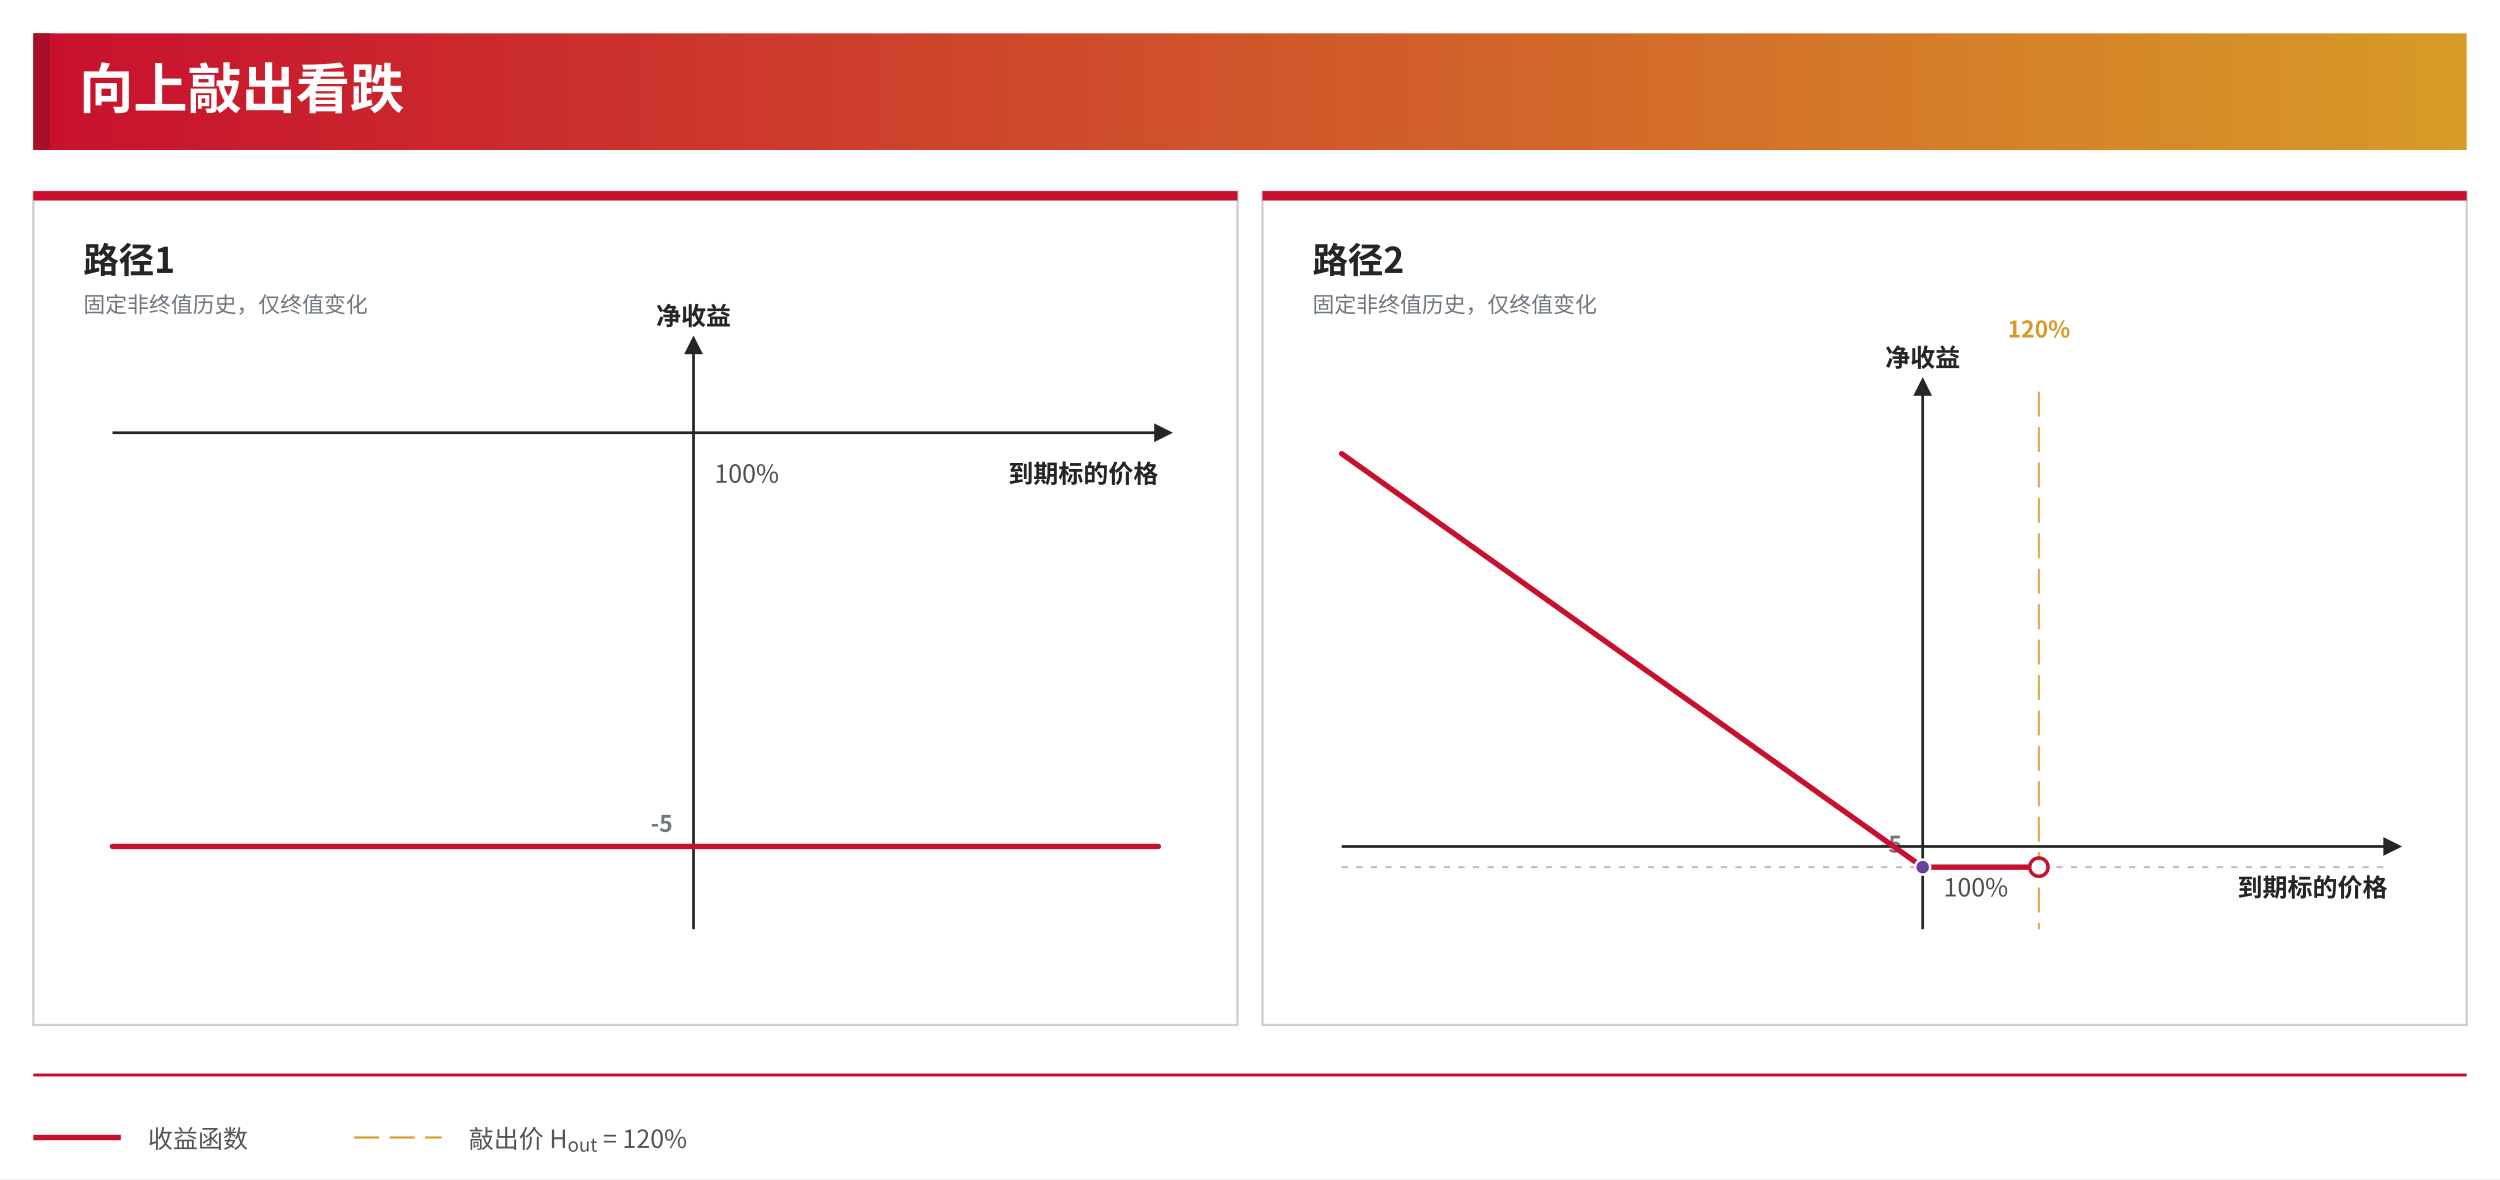
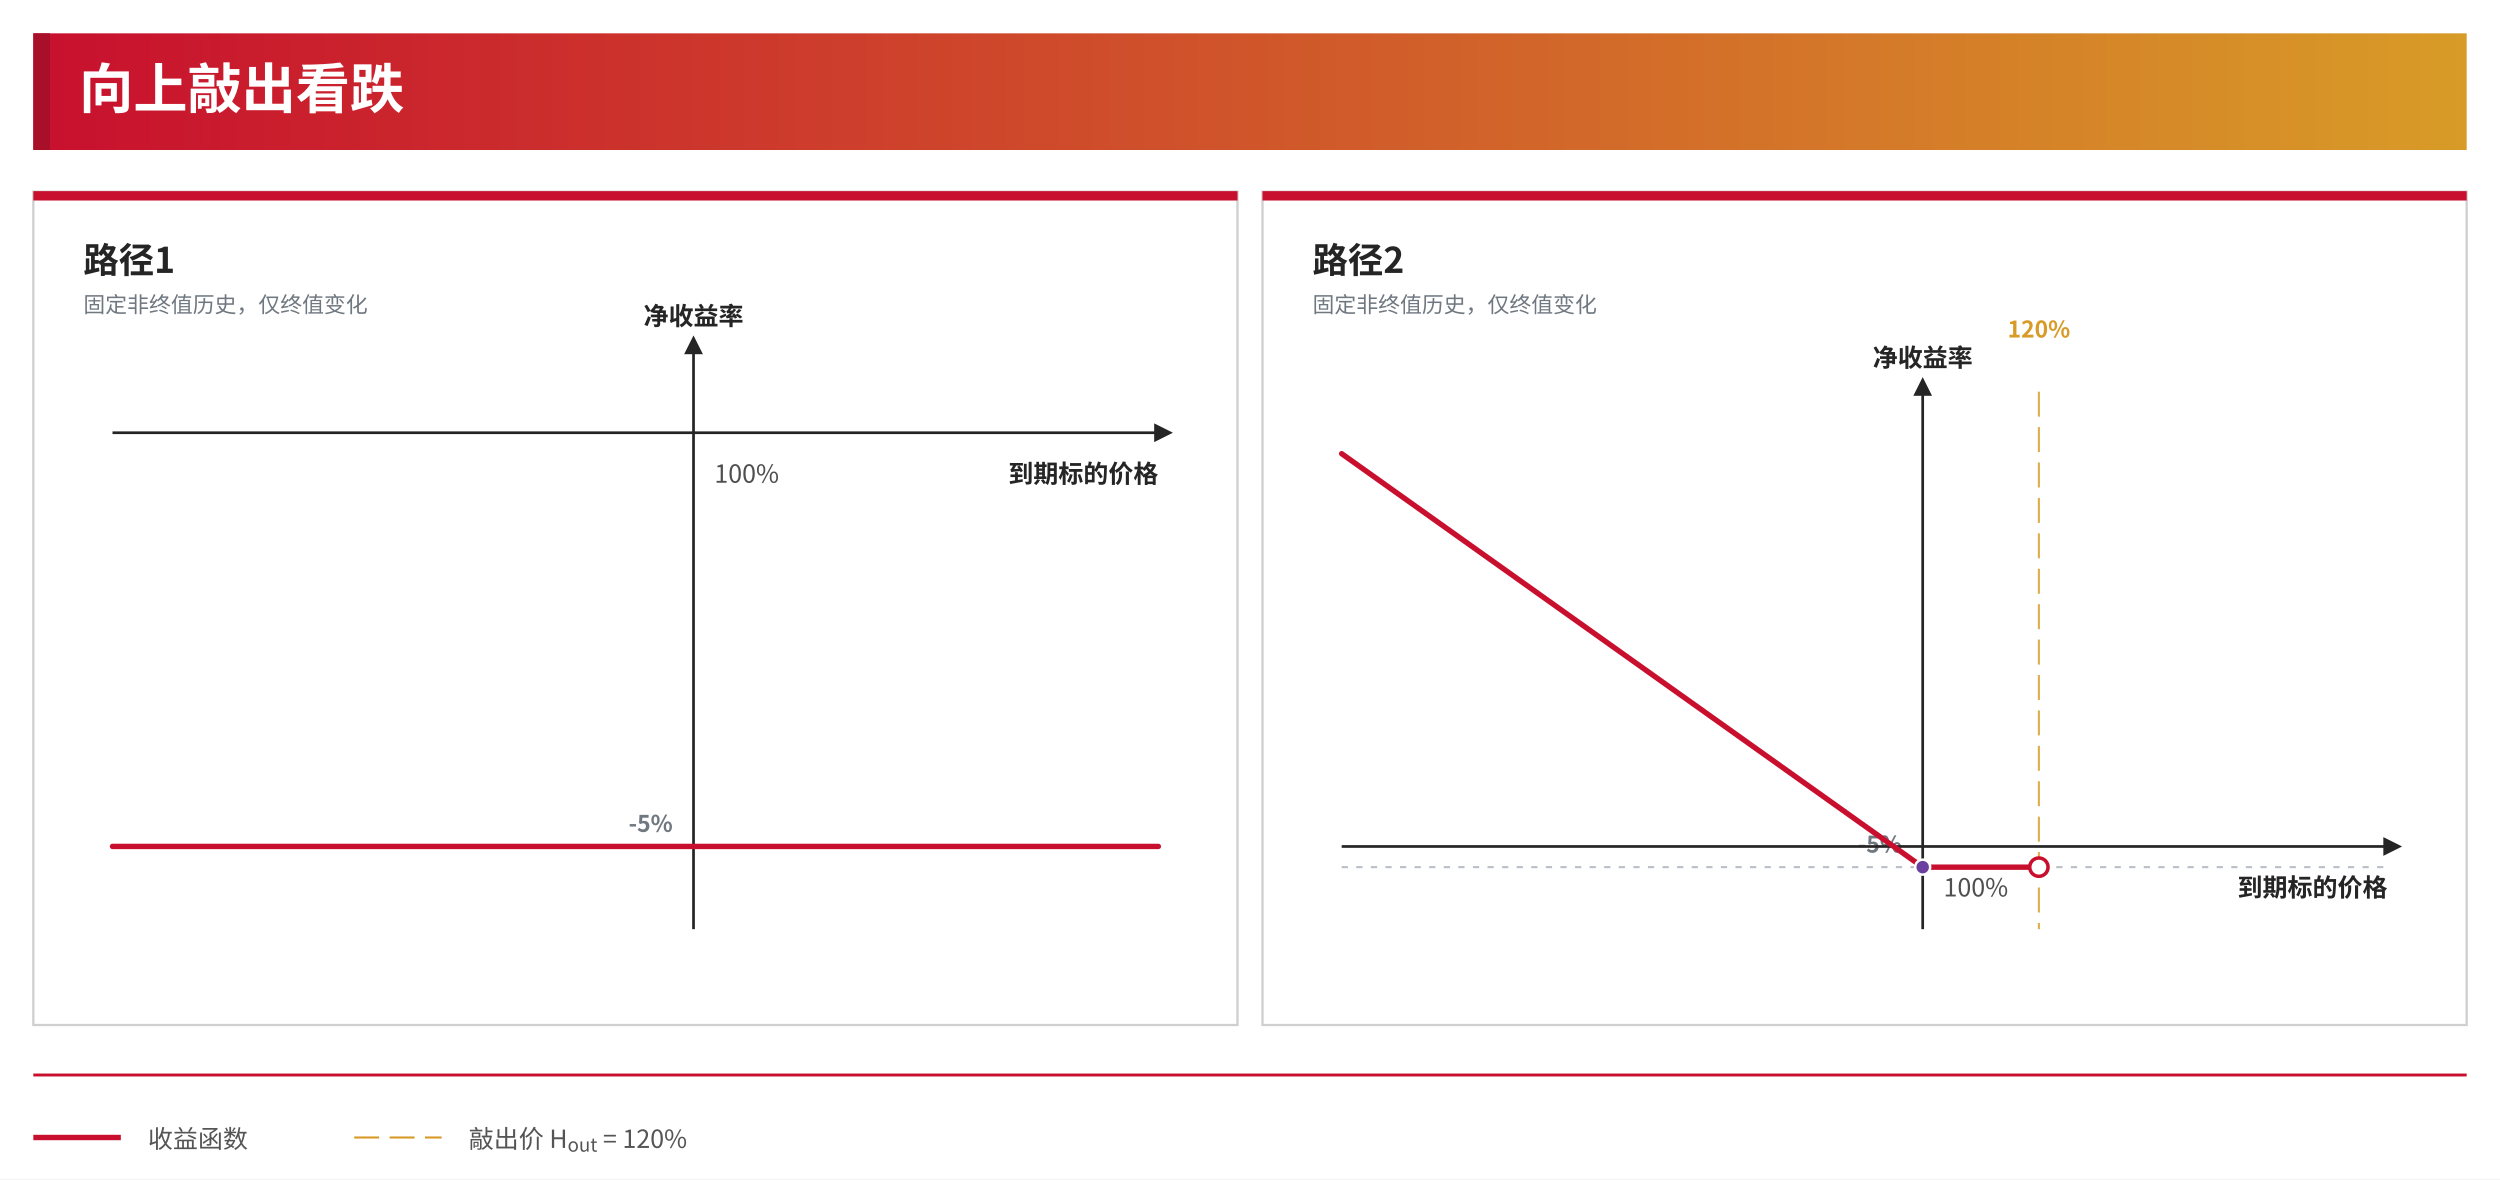
<svg xmlns="http://www.w3.org/2000/svg" width="1200" height="566" viewBox="0 0 1200 566" role="img" aria-labelledby="title desc">
  <defs>
    <linearGradient id="everbright-red-gold" x1="0" y1="0" x2="1" y2="0">
      <stop offset="0" stop-color="#C8102E" />
      <stop offset="1" stop-color="#D89B27" />
    </linearGradient>
    <style>
  .cn{font-family:"PingFang SC","Microsoft YaHei","Noto Sans CJK SC",Arial,sans-serif}.card{fill:#fff;stroke:#CFCFCF;stroke-width:1.1}.card-accent{stroke:#C8102E;stroke-width:4.5}.scenario-no{font-size:17px;font-weight:700;fill:#252525}.scenario-note{font-size:10.5px;fill:#6F7780}.axis-title{font-size:12px;font-weight:600;fill:#252525}.reference-label,.range-label{font-size:12px;fill:#4F4F4F}.axis{stroke:#252525;stroke-width:1.3}.axis-arrow{fill:#252525}.threshold{stroke-width:1;opacity:.82}.threshold-value{font-size:11px;font-weight:700}.payoff-guide{stroke:#B9BEC7;stroke-width:1;stroke-dasharray:3 4}.payoff-level-label{font-size:11px;font-weight:600;fill:#6F7780}.payoff-line{fill:none;stroke:#C8102E;stroke-width:2.6;stroke-linecap:round;stroke-linejoin:round}.payoff-jump{stroke:#C8102E;stroke-width:1.4;stroke-dasharray:4 3;fill:none}.curve-turn{fill:#6B3FA0;stroke:#fff;stroke-width:1.2}.curve-endpoint{stroke:#C8102E;stroke-width:1.7}.curve-endpoint.open{fill:#fff}.curve-endpoint.closed{fill:#C8102E}.global-legend{font-size:12px;fill:#555}.global-legend .token-sub{font-size:9px}
  </style>
  </defs>
  <rect width="1200" height="566" fill="#fff" />
  <rect x="16" y="16" width="1168" height="56" fill="url(#everbright-red-gold)" />
  <rect x="16" y="16" width="8" height="56" fill="#A80F28" />
  <text class="cn" x="38" y="52" fill="#fff" font-size="26" font-weight="700">向上敲出看跌</text>
  <g data-path-card="0">
    <defs>
      <clipPath id="payoffer-card-clip-0">
        <rect x="20" y="96" width="570" height="392" />
      </clipPath>
    </defs>
    <rect class="card" x="16" y="92" width="578" height="400" />
    <line class="card-accent" x1="16" y1="94" x2="594" y2="94" />
    <g clip-path="url(#payoffer-card-clip-0)">
      <text class="cn scenario-no" x="40" y="131">路径1</text>
      <text class="cn scenario-note" x="40" y="150">固定非终值历史，仅终值变化</text>
      <line class="payoff-guide" x1="54" y1="406.286" x2="556" y2="406.286" />
-       <text class="cn payoff-level-label" x="322.889" y="399.286" text-anchor="end">-5</text>
+       <text class="cn payoff-level-label" x="322.889" y="399.286" text-anchor="end">-5%</text>
      <line class="axis" x1="54" y1="207.714" x2="556" y2="207.714" />
      <line class="axis" x1="332.889" y1="168" x2="332.889" y2="446" />
      <path class="axis-arrow" d="M332.889 161 L328.389 170 L337.389 170 Z" />
      <path class="axis-arrow" d="M563 207.714 L554 203.214 L554 212.214 Z" />
      <path class="payoff-line" d="M54 406.286 L64.681 406.286 L75.362 406.286 L86.043 406.286 L96.723 406.286 L107.404 406.286 L118.085 406.286 L128.766 406.286 L139.447 406.286 L150.128 406.286 L160.809 406.286 L171.489 406.286 L182.17 406.286 L192.851 406.286 L203.532 406.286 L214.213 406.286 L224.894 406.286 L235.575 406.286 L246.255 406.286 L256.936 406.286 L267.617 406.286 L278.298 406.286 L288.979 406.286 L299.66 406.286 L310.34 406.286 L321.021 406.286 L331.702 406.286 L342.383 406.286 L353.064 406.286 L363.745 406.286 L374.425 406.286 L385.106 406.286 L395.787 406.286 L406.468 406.286 L417.149 406.286 L427.83 406.286 L438.511 406.286 L449.192 406.286 L459.872 406.286 L470.553 406.286 L481.234 406.286 L491.915 406.286 L502.596 406.286 L513.277 406.286 L523.957 406.286 L534.638 406.286 L545.319 406.286 L556 406.286" />
-       <text class="cn axis-title" x="332.889" y="156" text-anchor="middle">净收益</text>
+       <text class="cn axis-title" x="332.889" y="156" text-anchor="middle">净收益率</text>
      <text class="cn reference-label" x="342.889" y="231.714" text-anchor="start">100%</text>
      <text class="cn axis-title" x="556" y="231.714" text-anchor="end">到期标的价格</text>
    </g>
  </g>
  <g data-path-card="1">
    <defs>
      <clipPath id="payoffer-card-clip-1">
        <rect x="610" y="96" width="570" height="392" />
      </clipPath>
    </defs>
    <rect class="card" x="606" y="92" width="578" height="400" />
    <line class="card-accent" x1="606" y1="94" x2="1184" y2="94" />
    <g clip-path="url(#payoffer-card-clip-1)">
      <text class="cn scenario-no" x="630" y="131">路径2</text>
      <text class="cn scenario-note" x="630" y="150">固定非终值历史，仅终值变化</text>
      <line class="payoff-guide" x1="644" y1="416.231" x2="1146" y2="416.231" />
-       <text class="cn payoff-level-label" x="912.889" y="409.231" text-anchor="end">-5</text>
+       <text class="cn payoff-level-label" x="912.889" y="409.231" text-anchor="end">-5%</text>
      <line class="axis" x1="644" y1="406.308" x2="1146" y2="406.308" />
      <line class="axis" x1="922.889" y1="188" x2="922.889" y2="446" />
      <path class="axis-arrow" d="M922.889 181 L918.389 190 L927.389 190 Z" />
      <path class="axis-arrow" d="M1153 406.308 L1144 401.808 L1144 410.808 Z" />
      <line class="threshold" style="stroke:#D89B27;stroke-dasharray:12 5" x1="978.667" y1="188" x2="978.667" y2="446" />
      <text class="cn threshold-value" x="978.667" y="162" text-anchor="middle" style="fill:#D89B27">120%</text>
      <path class="payoff-line" d="M644 217.769 L649.934 221.992 L655.868 226.214 L661.801 230.437 L667.735 234.66 L673.669 238.882 L679.603 243.105 L685.537 247.327 L691.47 251.55 L697.404 255.773 L703.338 259.995 L709.272 264.218 L715.206 268.44 L721.139 272.663 L727.073 276.885 L733.007 281.108 L738.941 285.331 L744.875 289.553 L750.808 293.776 L756.742 297.998 L762.676 302.221 L768.61 306.443 L774.544 310.666 L780.477 314.889 L786.411 319.111 L792.345 323.334 L798.279 327.557 L804.213 331.779 L810.147 336.002 L816.08 340.224 L822.014 344.447 L827.948 348.669 L833.882 352.892 L839.816 357.115 L845.749 361.337 L851.683 365.56 L857.617 369.782 L863.551 374.005 L869.485 378.228 L875.418 382.45 L881.352 386.673 L887.286 390.895 L893.22 395.118 L899.154 399.34 L905.087 403.563 L911.021 407.786 L916.955 412.008 L922.889 416.231 M922.889 416.231 L924.076 416.231 L925.262 416.231 L926.449 416.231 L927.636 416.231 L928.823 416.231 L930.01 416.231 L931.196 416.231 L932.383 416.231 L933.57 416.231 L934.756 416.231 L935.943 416.231 L937.13 416.231 L938.317 416.231 L939.504 416.231 L940.69 416.231 L941.877 416.231 L943.064 416.231 L944.251 416.231 L945.437 416.231 L946.624 416.231 L947.811 416.231 L948.998 416.231 L950.184 416.231 L951.371 416.231 L952.558 416.231 L953.745 416.231 L954.931 416.231 L956.118 416.231 L957.305 416.231 L958.492 416.231 L959.678 416.231 L960.865 416.231 L962.052 416.231 L963.239 416.231 L964.426 416.231 L965.612 416.231 L966.799 416.231 L967.986 416.231 L969.173 416.231 L970.359 416.231 L971.546 416.231 L972.733 416.231 L973.92 416.231 L975.106 416.231 L976.293 416.231 L977.48 416.231 L978.667 416.231" />
      <circle class="curve-turn" cx="922.889" cy="416.231" r="3.6" />
      <circle class="curve-endpoint open" cx="978.667" cy="416.231" r="4.4" />
-       <text class="cn axis-title" x="922.889" y="176" text-anchor="middle">净收益</text>
+       <text class="cn axis-title" x="922.889" y="176" text-anchor="middle">净收益率</text>
      <text class="cn reference-label" x="932.889" y="430.308" text-anchor="start">100%</text>
      <text class="cn axis-title" x="1146" y="430.308" text-anchor="end">到期标的价格</text>
    </g>
  </g>
  <line x1="16" y1="516" x2="1184" y2="516" stroke="#C8102E" stroke-width="1.4" />
  <g class="cn" data-global-legend="true">
    <line x1="16" y1="546" x2="58" y2="546" stroke="#C8102E" stroke-width="2.6" />
    <text class="global-legend" x="71" y="551">收益函数</text>
    <line x1="170" y1="546" x2="212" y2="546" stroke="#D89B27" stroke-width="1" stroke-dasharray="12 5" />
    <text class="global-legend" x="225" y="551">敲出价 <tspan class="legend-token">H<tspan class="token-sub" baseline-shift="sub">out</tspan>
      </tspan> = 120%</text>
  </g>
</svg>
